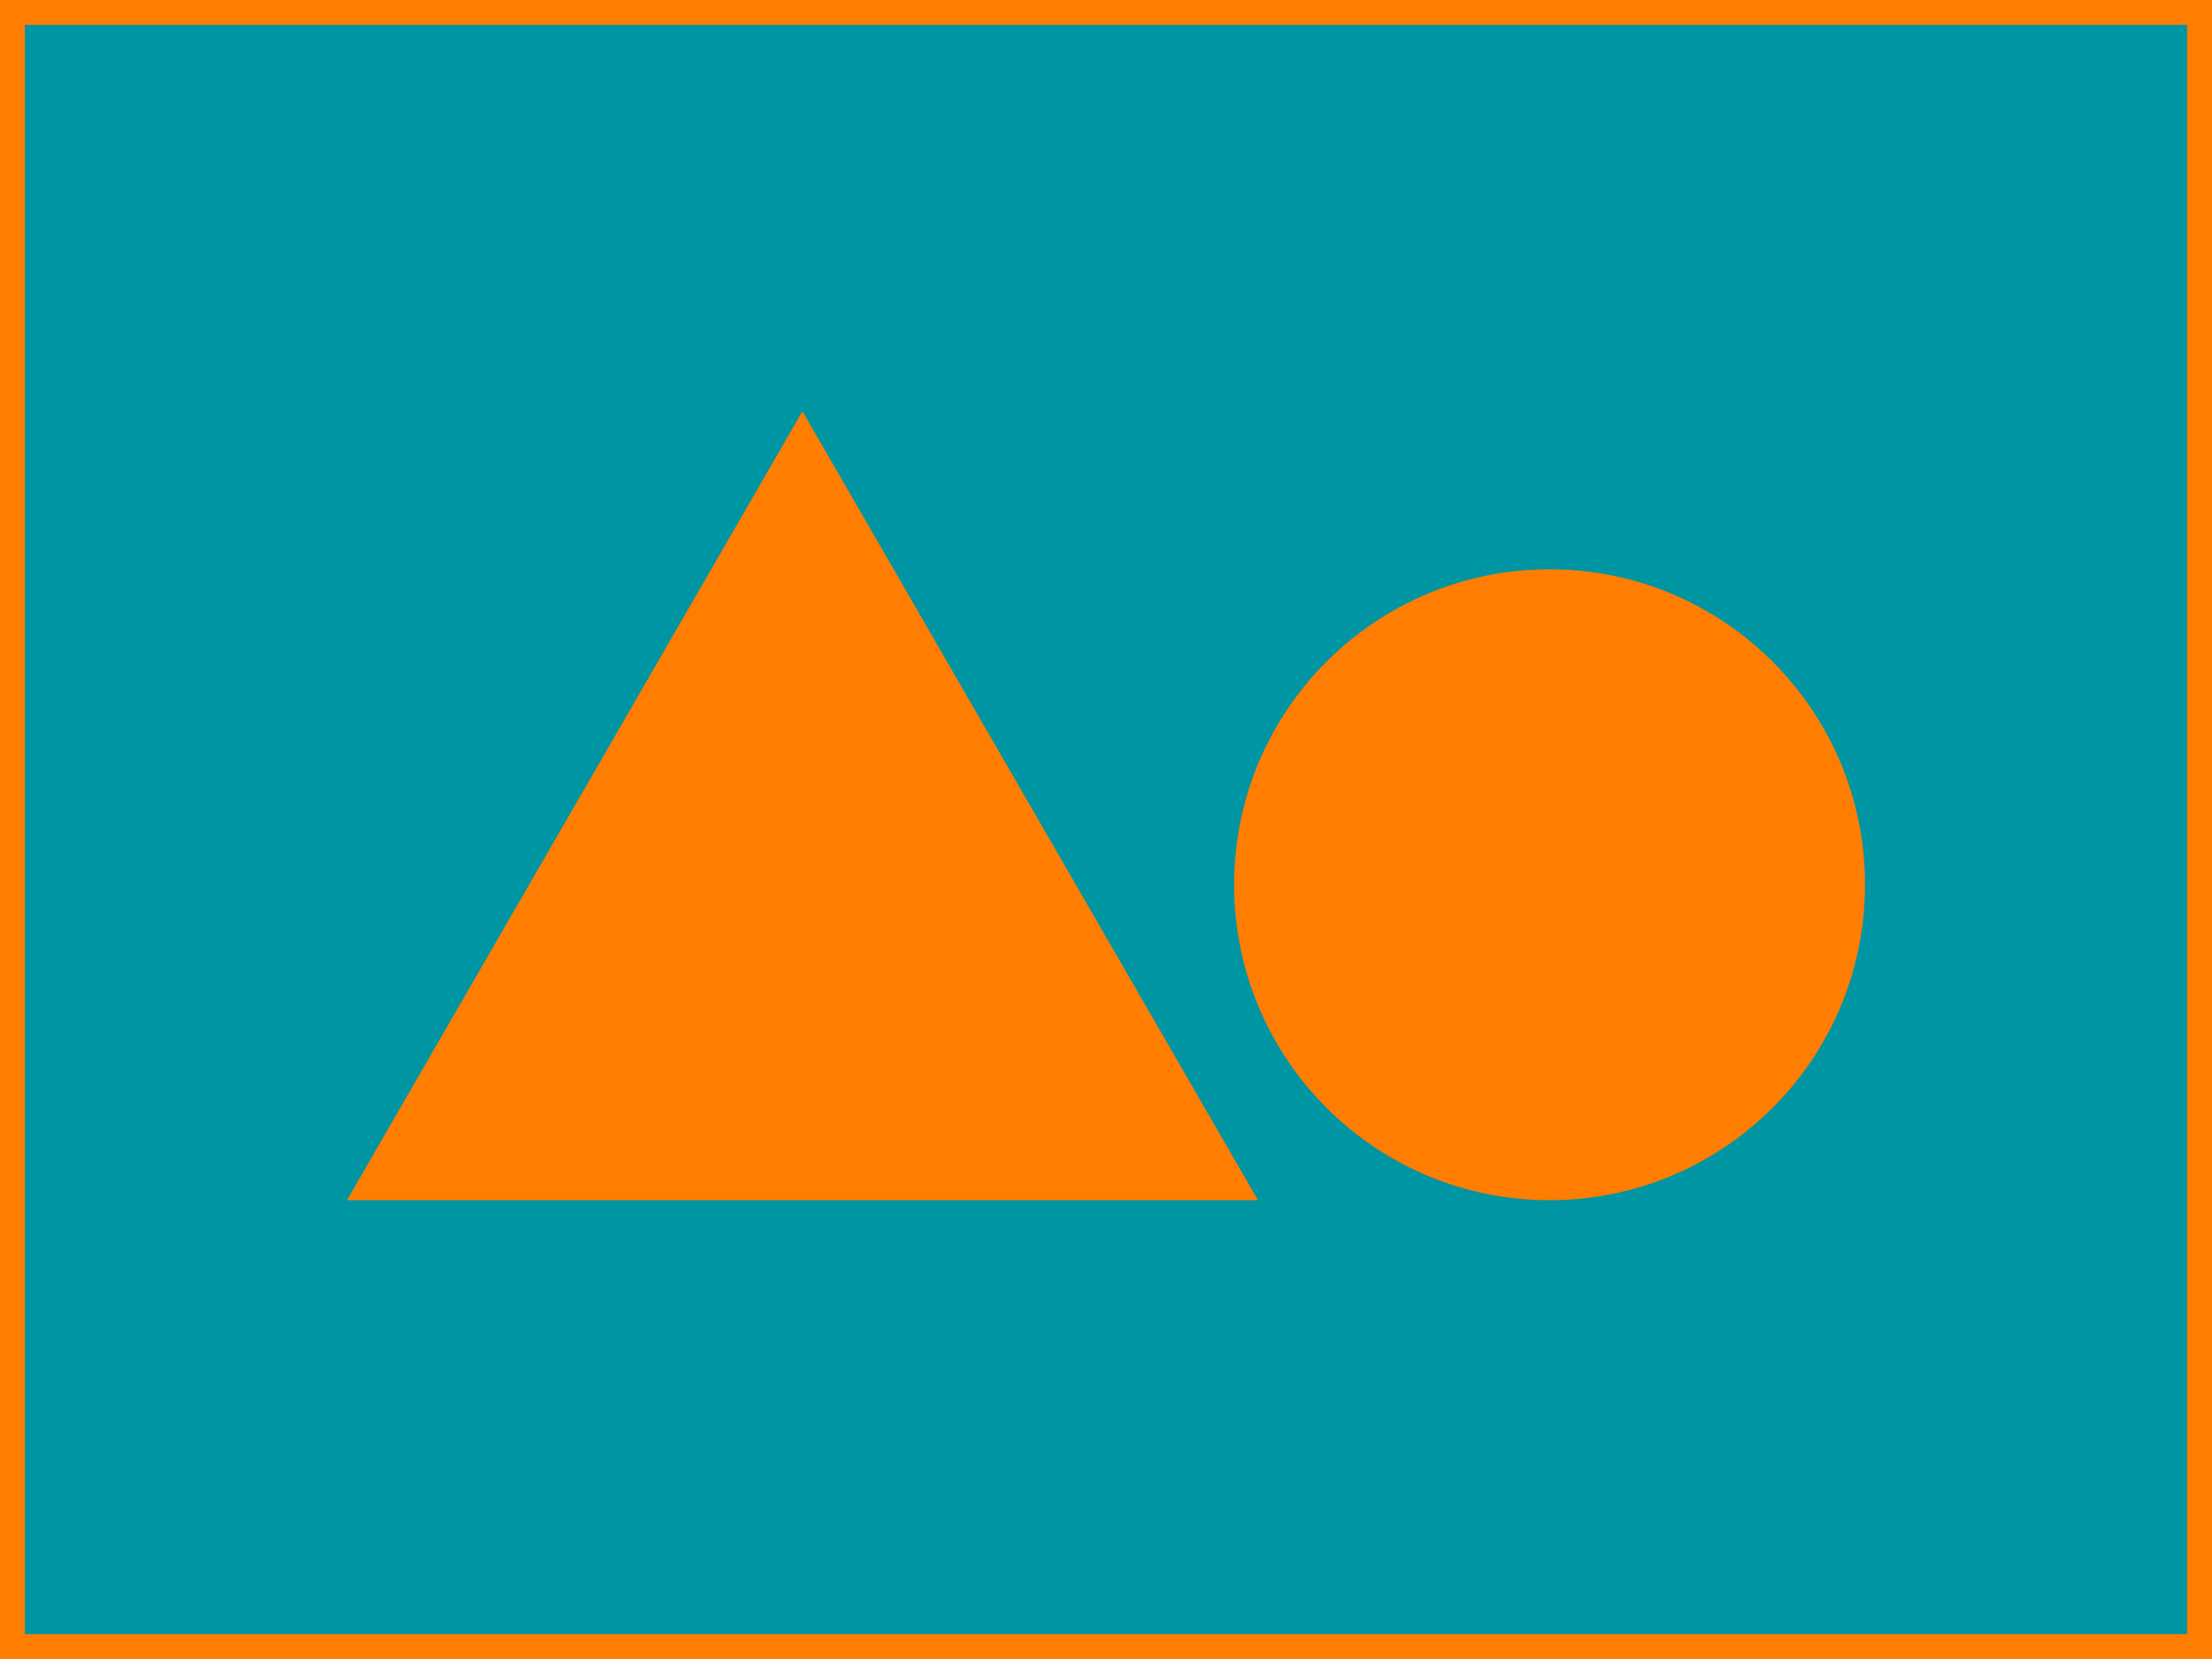
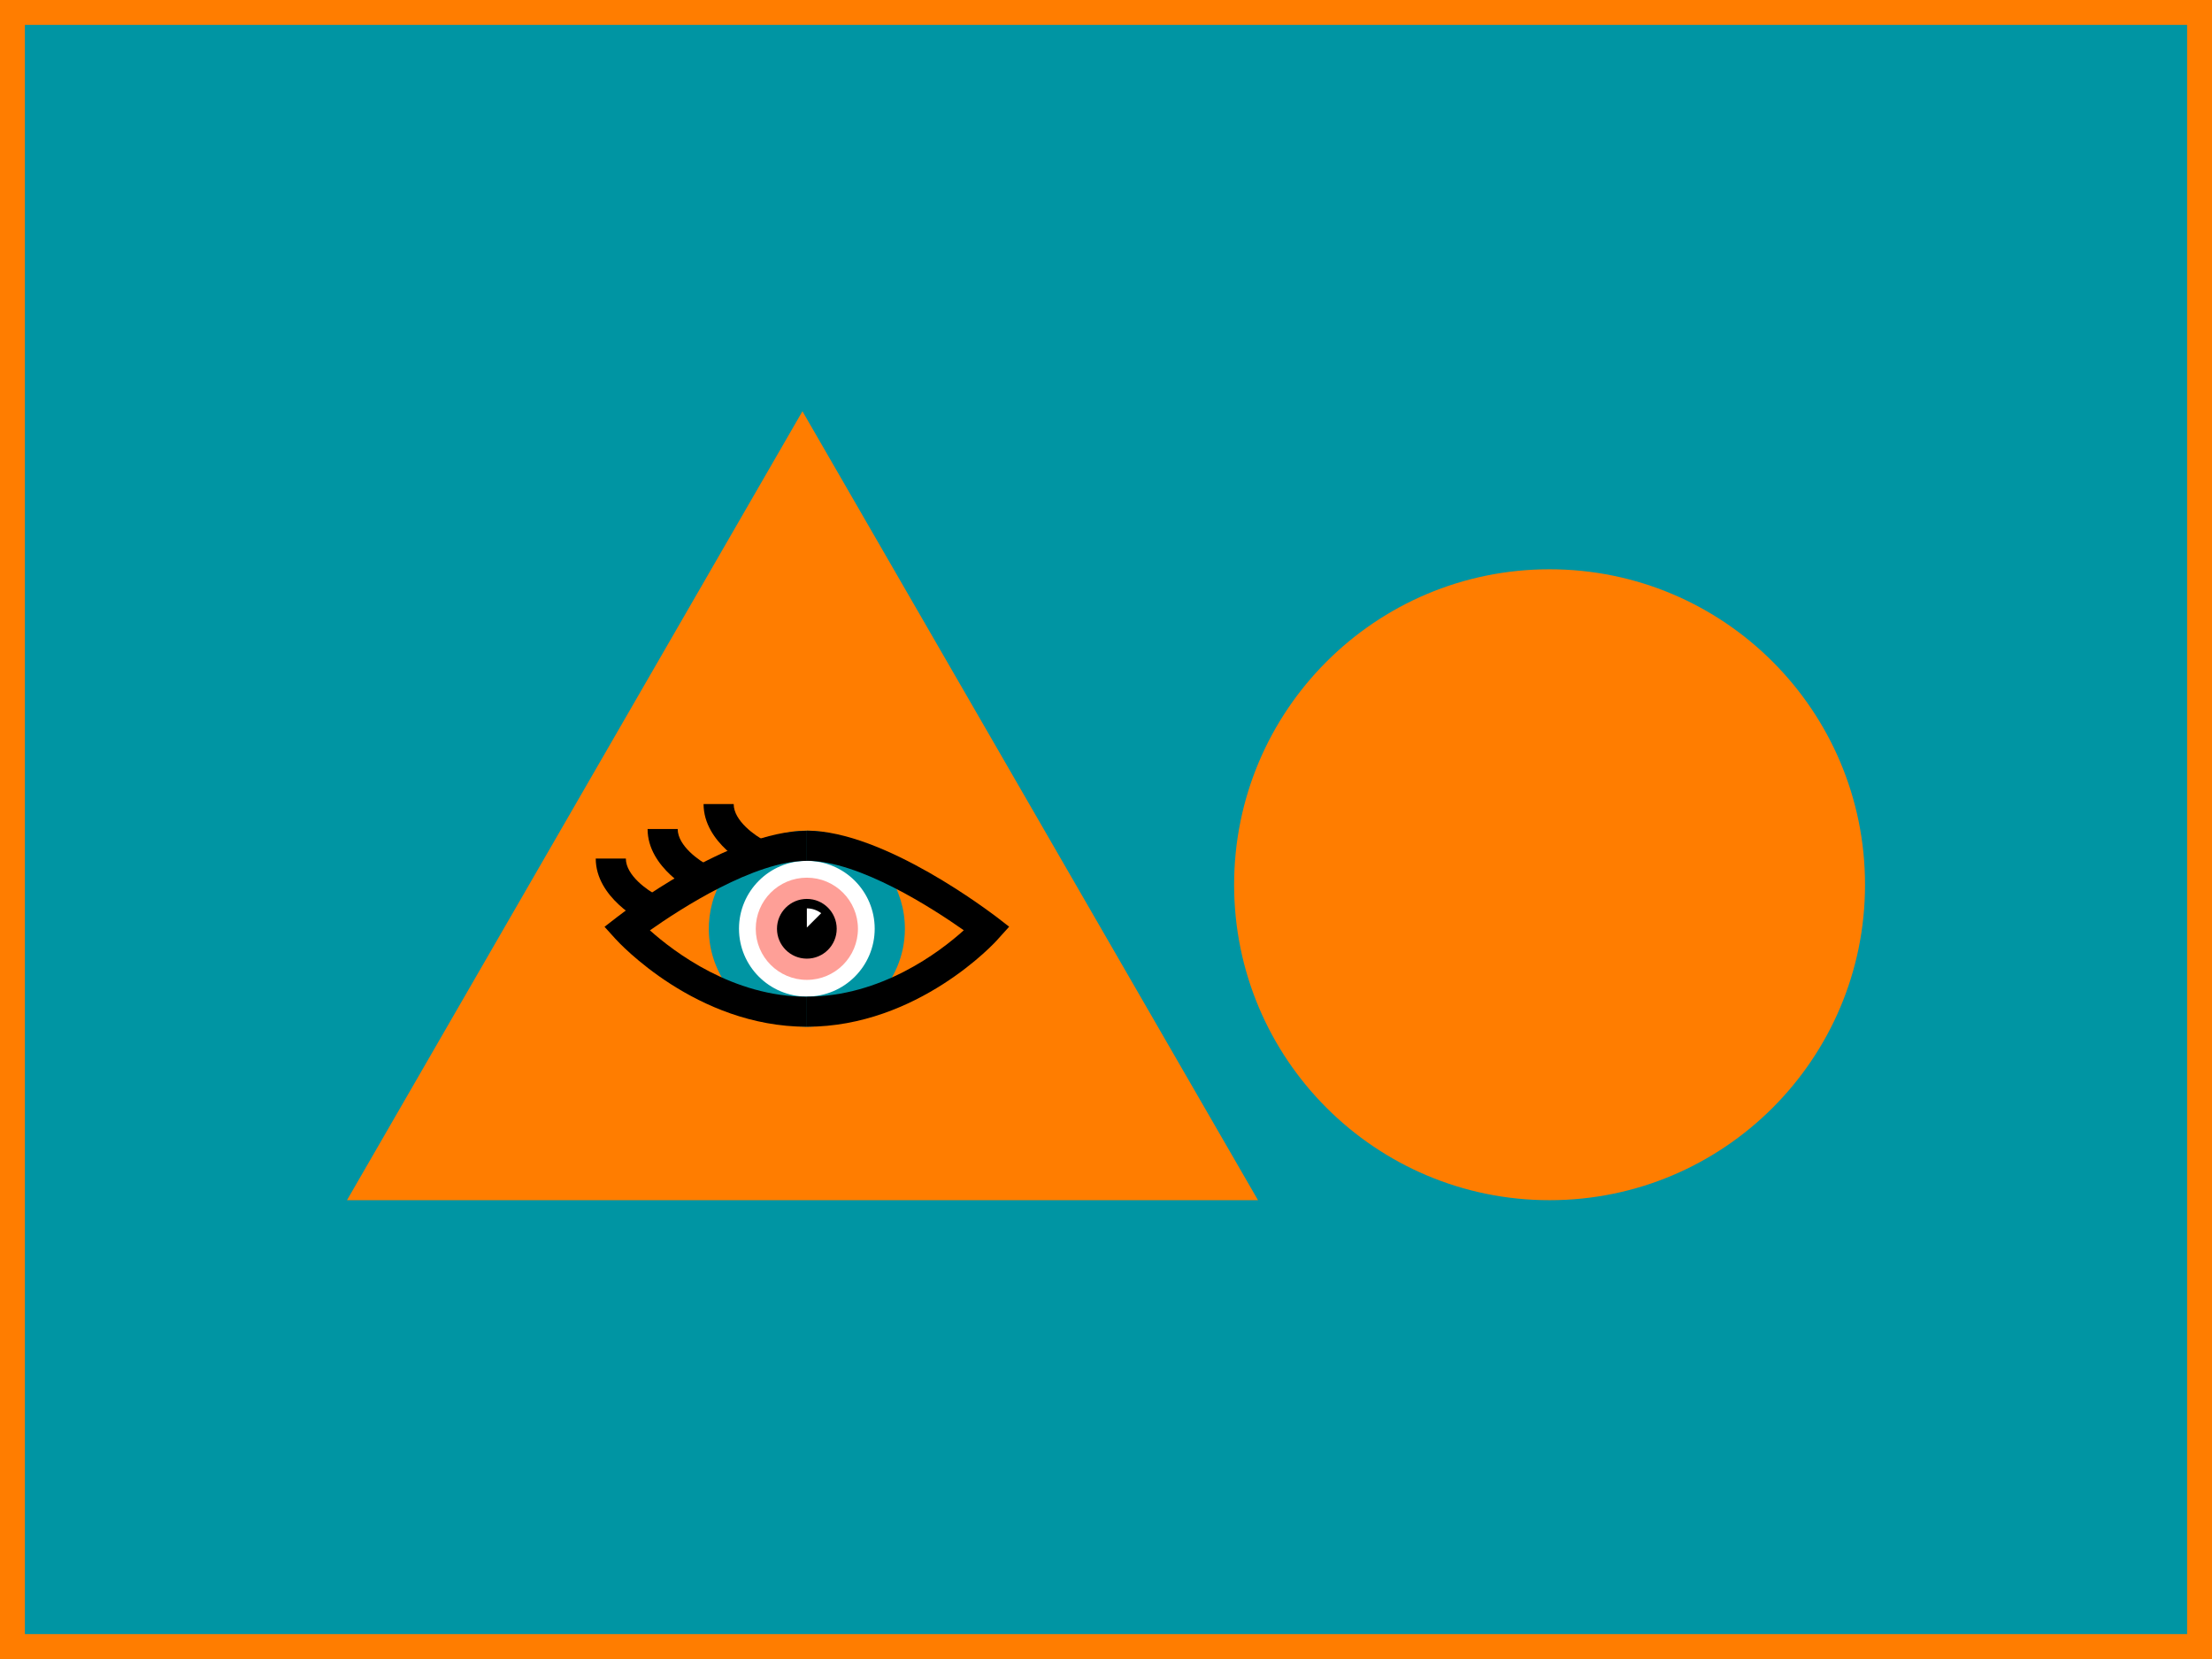
<svg xmlns="http://www.w3.org/2000/svg" viewBox="0 0 266.67 200">
  <defs>
-     <style>.cls-1{fill:#0095a3;}.cls-2{fill:#ff7d00;}</style>
+     <style>.cls-1{fill:#0095a3;}.cls-2{fill:#fff;}.cls-3{fill:#ff7d00;}.cls-4{fill:#fe9f97;}</style>
  </defs>
  <g id="Layer_2" data-name="Layer 2">
    <g id="Layer_6" data-name="Layer 6">
      <rect class="cls-1" width="266.67" height="200" />
-       <path class="cls-2" d="M263.67,3V197H3V3H263.67m3-3H0V200H266.67V0Z" />
-       <polygon class="cls-2" points="96.74 49.58 151.66 144.69 41.83 144.69 96.74 49.58" />
-       <circle class="cls-2" cx="186.81" cy="106.66" r="38.03" />
+       <path class="cls-2" d="M97.27,102c8.85,0,21.73,10,21.73,10s-9,10-21.73,10" />
+       <path class="cls-2" d="M97.27,102c-8.85,0-21.73,10-21.73,10s9,10,21.73,10" />
+       <path class="cls-3" d="M263.67,3V197H3V3H263.67m3-3H0V200H266.67V0Z" />
+       <polygon class="cls-3" points="96.74 49.58 151.66 144.69 41.83 144.69 96.74 49.58" />
+       <circle class="cls-3" cx="186.81" cy="106.66" r="38.03" />
+       <circle class="cls-2" cx="97.27" cy="111.97" r="10" />
+       <path class="cls-1" d="M97.27,123.78A11.82,11.82,0,1,1,109.09,112,11.83,11.83,0,0,1,97.27,123.78Zm0-20a8.18,8.18,0,1,0,8.18,8.18A8.19,8.19,0,0,0,97.27,103.78Z" />
+       <path d="M97.27,123.78v-3.63c8.92,0,16-5.36,18.92-8-3.69-2.6-12.6-8.38-18.92-8.38v-3.63c9.36,0,22.3,10,22.84,10.38l1.55,1.2-1.31,1.45C120,113.62,110.62,123.78,97.27,123.78Z" />
+       <path d="M97.27,123.78c-13.35,0-22.69-10.17-23.08-10.6l-1.31-1.45,1.55-1.2c.55-.42,13.48-10.38,22.84-10.38v3.63c-6.32,0-15.23,5.78-18.92,8.38,2.94,2.62,10,8,18.92,8Z" />
+       <circle class="cls-4" cx="97.27" cy="111.97" r="6.16" />
+       <circle cx="97.27" cy="111.97" r="3.6" />
+       <path d="M90.53,104.57c-.23-.12-5.71-2.92-5.71-7.64h3.63c0,2.06,2.68,3.87,3.71,4.4Z" />
+       <path d="M83.78,107.58c-.23-.12-5.71-2.92-5.71-7.64H81.7c0,2.06,2.68,3.87,3.71,4.4Z" />
+       <path d="M77.53,111.14c-.23-.12-5.71-2.92-5.71-7.64h3.63c0,2.06,2.68,3.87,3.71,4.4Z" />
+       <path class="cls-2" d="M99,110.09l-1.73,1.73v-2.31A2.88,2.88,0,0,1,99,110.09Z" />
    </g>
  </g>
</svg>
